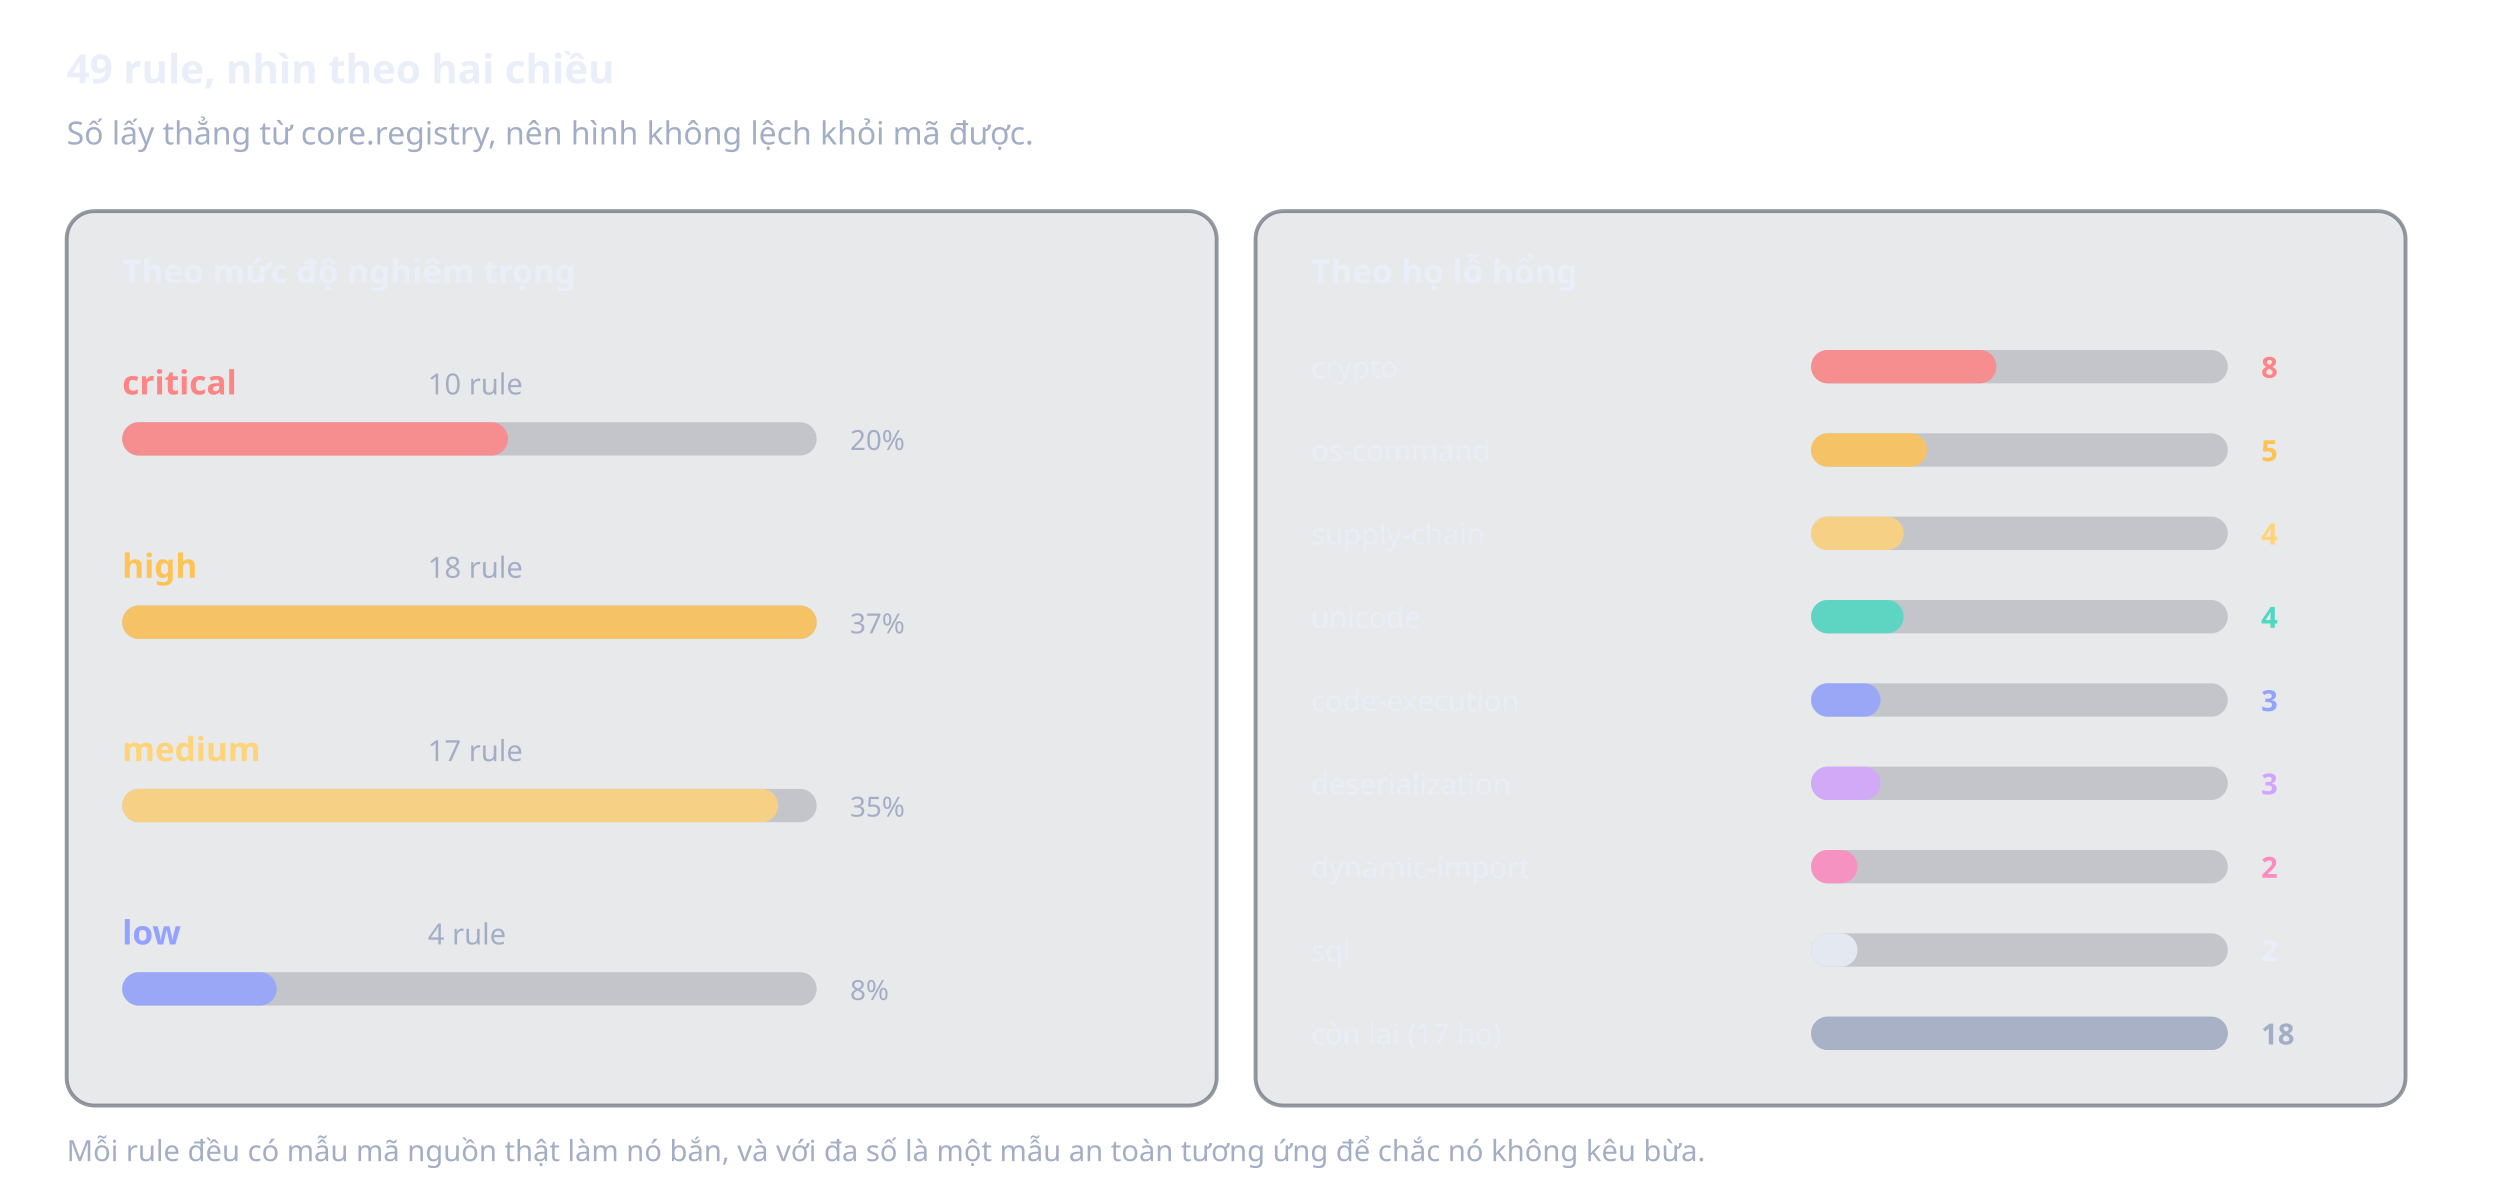
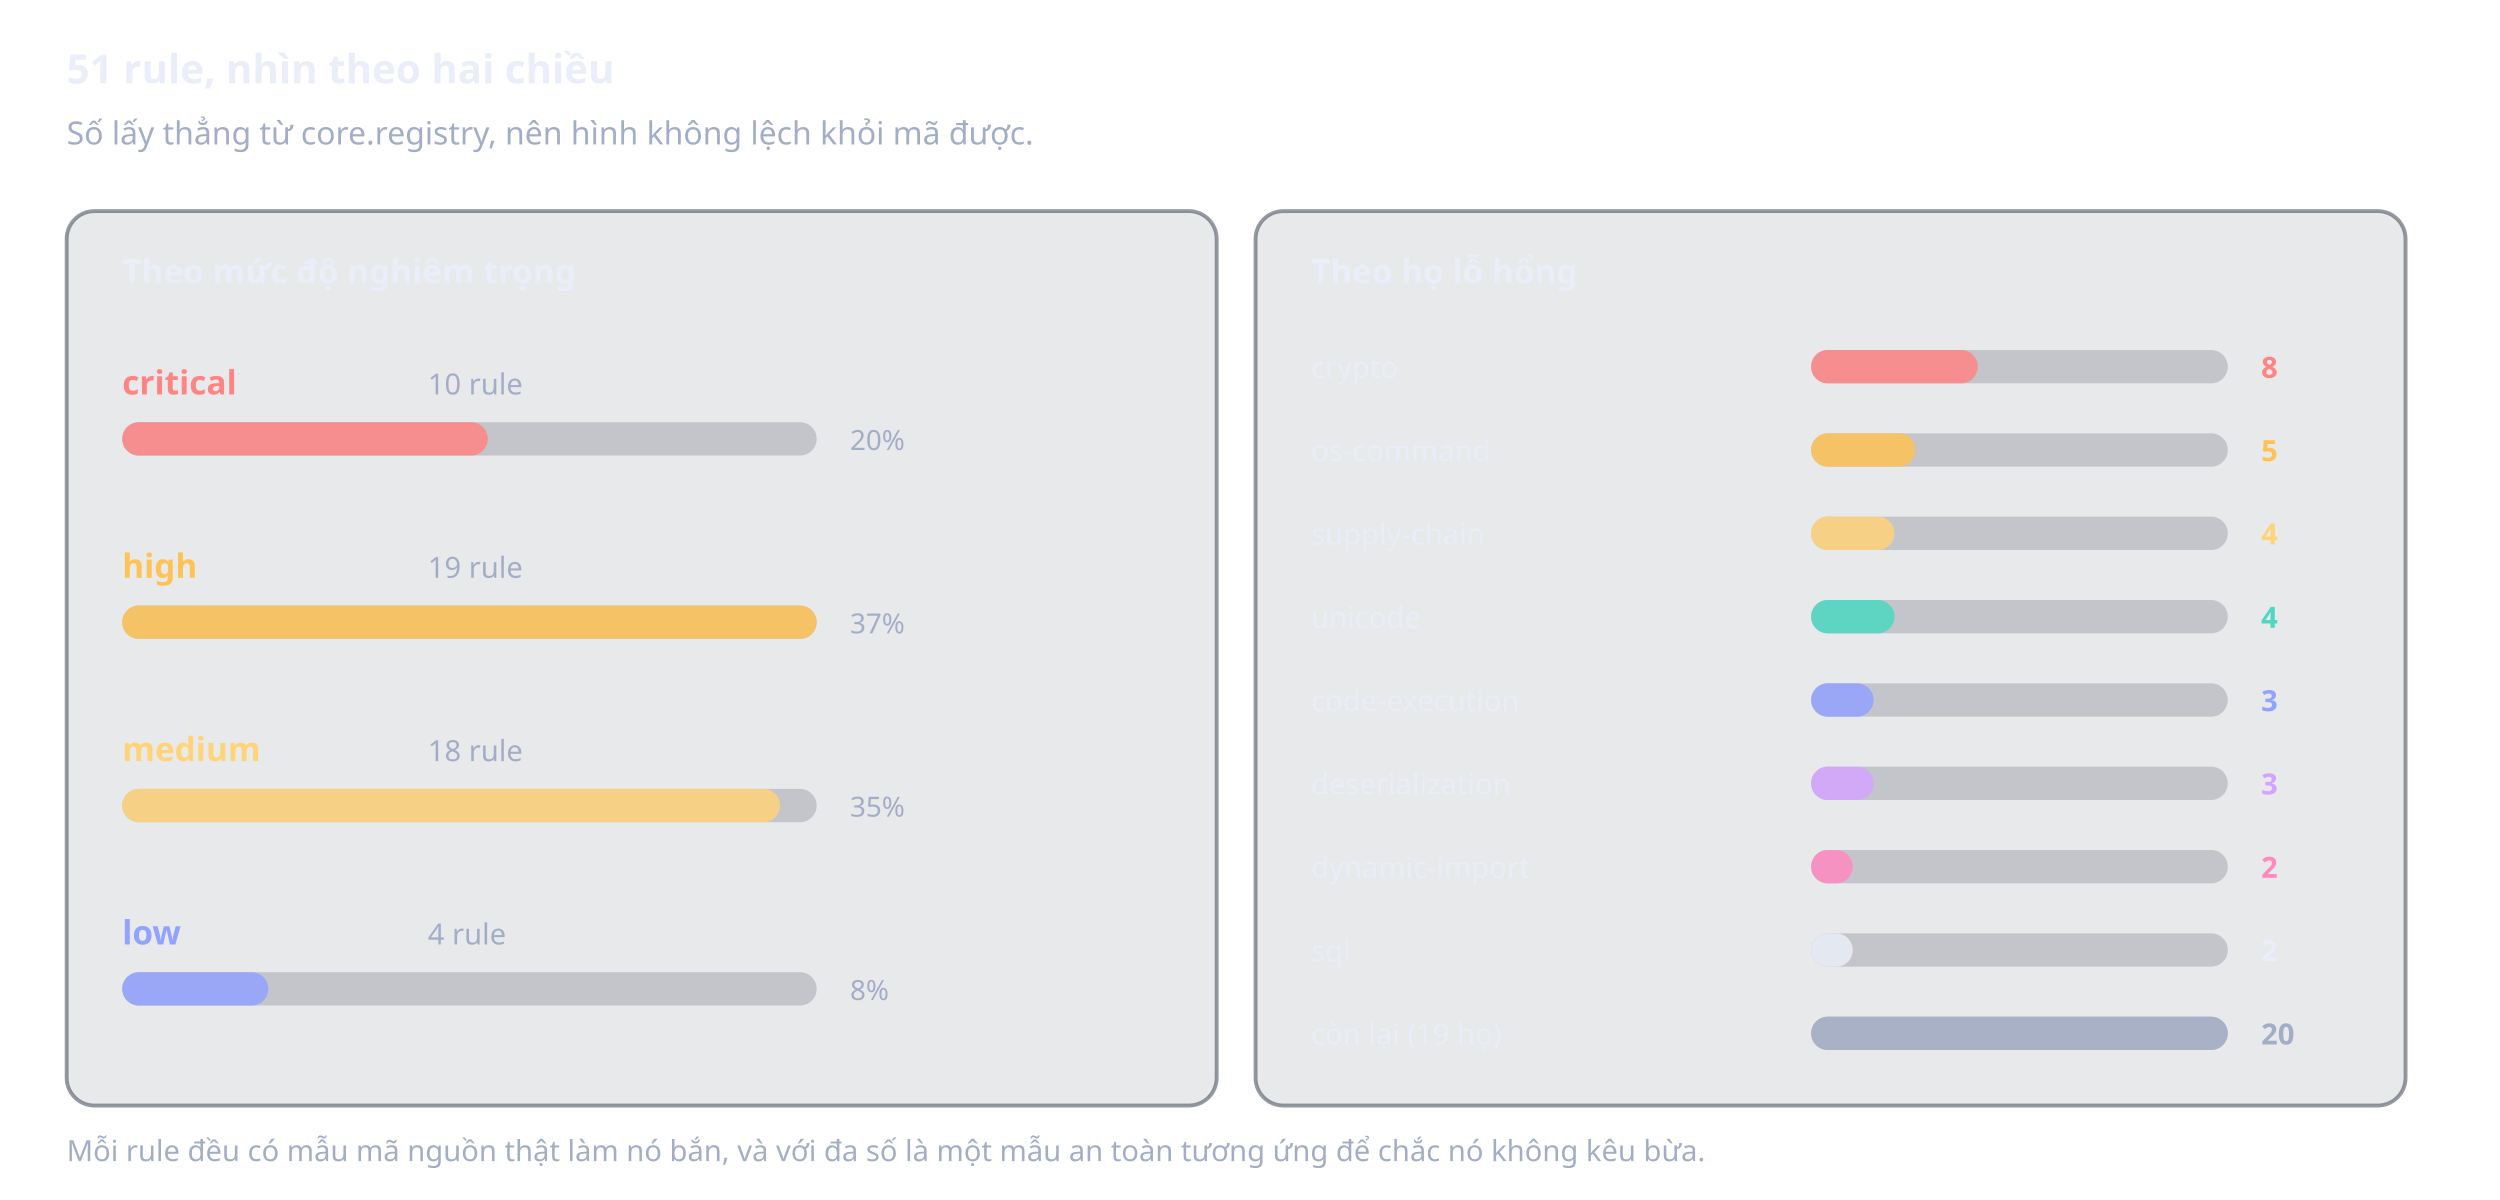
<svg xmlns="http://www.w3.org/2000/svg" viewBox="0 0 900 432" width="900" height="432" role="img">
  <defs>
    <marker id="adark" viewBox="0 0 10 10" refX="9" refY="5" markerWidth="6" markerHeight="6" orient="auto-start-reverse">
      <path d="M 0 0 L 10 5 L 0 10 z" fill="#a3aec6" opacity="0.75" />
    </marker>
  </defs>
-   <text x="24" y="30" font-family="Segoe UI, system-ui, -apple-system, sans-serif" font-size="14.5" fill="#e9eef8" text-anchor="start" font-weight="700">49 rule, nhìn theo hai chiều</text>
+   <text x="24" y="30" font-family="Segoe UI, system-ui, -apple-system, sans-serif" font-size="14.5" fill="#e9eef8" text-anchor="start" font-weight="700">51 rule, nhìn theo hai chiều</text>
  <text x="24" y="52" font-family="Segoe UI, system-ui, -apple-system, sans-serif" font-size="11.5" fill="#a3aec6" text-anchor="start" font-weight="400">Số lấy thẳng từ core.registry, nên hình không lệch khỏi mã được.</text>
  <rect x="24" y="76" width="414" height="322" rx="10" fill="#2b3546" opacity="0.11" />
  <rect x="24" y="76" width="414" height="322" rx="10" fill="none" stroke="#2b3546" stroke-width="1.4" opacity="0.50" />
  <text x="44" y="102" font-family="Segoe UI, system-ui, -apple-system, sans-serif" font-size="12" fill="#e9eef8" text-anchor="start" font-weight="700">Theo mức độ nghiêm trọng</text>
  <text x="44" y="142" font-family="Segoe UI, system-ui, -apple-system, sans-serif" font-size="12" fill="#ff8585" text-anchor="start" font-weight="700">critical</text>
  <text x="154" y="142" font-family="Segoe UI, system-ui, -apple-system, sans-serif" font-size="10.5" fill="#a3aec6" text-anchor="start" font-weight="400">10 rule</text>
  <rect x="44" y="152" width="250" height="12" rx="6.0" fill="#2b3546" opacity="0.20" />
-   <rect x="44" y="152" width="138.9" height="12" rx="6" fill="#ff8585" opacity="0.85" />
+   <rect x="44" y="152" width="131.6" height="12" rx="6" fill="#ff8585" opacity="0.85" />
  <text x="306" y="162" font-family="Segoe UI, system-ui, -apple-system, sans-serif" font-size="10" fill="#a3aec6" text-anchor="start" font-weight="400">20%</text>
  <text x="44" y="208" font-family="Segoe UI, system-ui, -apple-system, sans-serif" font-size="12" fill="#ffc255" text-anchor="start" font-weight="700">high</text>
-   <text x="154" y="208" font-family="Segoe UI, system-ui, -apple-system, sans-serif" font-size="10.5" fill="#a3aec6" text-anchor="start" font-weight="400">18 rule</text>
+   <text x="154" y="208" font-family="Segoe UI, system-ui, -apple-system, sans-serif" font-size="10.5" fill="#a3aec6" text-anchor="start" font-weight="400">19 rule</text>
  <rect x="44" y="218" width="250" height="12" rx="6.0" fill="#2b3546" opacity="0.20" />
  <rect x="44" y="218" width="250" height="12" rx="6" fill="#ffc255" opacity="0.85" />
  <text x="306" y="228" font-family="Segoe UI, system-ui, -apple-system, sans-serif" font-size="10" fill="#a3aec6" text-anchor="start" font-weight="400">37%</text>
  <text x="44" y="274" font-family="Segoe UI, system-ui, -apple-system, sans-serif" font-size="12" fill="#ffd479" text-anchor="start" font-weight="700">medium</text>
-   <text x="154" y="274" font-family="Segoe UI, system-ui, -apple-system, sans-serif" font-size="10.5" fill="#a3aec6" text-anchor="start" font-weight="400">17 rule</text>
+   <text x="154" y="274" font-family="Segoe UI, system-ui, -apple-system, sans-serif" font-size="10.5" fill="#a3aec6" text-anchor="start" font-weight="400">18 rule</text>
  <rect x="44" y="284" width="250" height="12" rx="6.0" fill="#2b3546" opacity="0.20" />
-   <rect x="44" y="284" width="236.1" height="12" rx="6" fill="#ffd479" opacity="0.85" />
+   <rect x="44" y="284" width="236.8" height="12" rx="6" fill="#ffd479" opacity="0.85" />
  <text x="306" y="294" font-family="Segoe UI, system-ui, -apple-system, sans-serif" font-size="10" fill="#a3aec6" text-anchor="start" font-weight="400">35%</text>
  <text x="44" y="340" font-family="Segoe UI, system-ui, -apple-system, sans-serif" font-size="12" fill="#93a2ff" text-anchor="start" font-weight="700">low</text>
  <text x="154" y="340" font-family="Segoe UI, system-ui, -apple-system, sans-serif" font-size="10.5" fill="#a3aec6" text-anchor="start" font-weight="400">4 rule</text>
  <rect x="44" y="350" width="250" height="12" rx="6.0" fill="#2b3546" opacity="0.20" />
-   <rect x="44" y="350" width="55.6" height="12" rx="6" fill="#93a2ff" opacity="0.85" />
+   <rect x="44" y="350" width="52.6" height="12" rx="6" fill="#93a2ff" opacity="0.85" />
  <text x="306" y="360" font-family="Segoe UI, system-ui, -apple-system, sans-serif" font-size="10" fill="#a3aec6" text-anchor="start" font-weight="400">8%</text>
  <rect x="452" y="76" width="414" height="322" rx="10" fill="#2b3546" opacity="0.11" />
  <rect x="452" y="76" width="414" height="322" rx="10" fill="none" stroke="#2b3546" stroke-width="1.4" opacity="0.50" />
  <text x="472" y="102" font-family="Segoe UI, system-ui, -apple-system, sans-serif" font-size="12" fill="#e9eef8" text-anchor="start" font-weight="700">Theo họ lỗ hổng</text>
  <text x="472" y="136" font-family="Segoe UI, system-ui, -apple-system, sans-serif" font-size="10.5" fill="#e9eef8" text-anchor="start" font-weight="400" opacity="0.92">crypto</text>
  <rect x="652" y="126" width="150" height="12" rx="6.0" fill="#2b3546" opacity="0.20" />
-   <rect x="652" y="126" width="66.7" height="12" rx="6" fill="#ff8585" opacity="0.85" />
+   <rect x="652" y="126" width="60" height="12" rx="6" fill="#ff8585" opacity="0.85" />
  <text x="814" y="136" font-family="Segoe UI, system-ui, -apple-system, sans-serif" font-size="10.5" fill="#ff8585" text-anchor="start" font-weight="700">8</text>
  <text x="472" y="166" font-family="Segoe UI, system-ui, -apple-system, sans-serif" font-size="10.5" fill="#e9eef8" text-anchor="start" font-weight="400" opacity="0.92">os-command</text>
  <rect x="652" y="156" width="150" height="12" rx="6.0" fill="#2b3546" opacity="0.20" />
-   <rect x="652" y="156" width="41.7" height="12" rx="6" fill="#ffc255" opacity="0.85" />
+   <rect x="652" y="156" width="37.5" height="12" rx="6" fill="#ffc255" opacity="0.85" />
  <text x="814" y="166" font-family="Segoe UI, system-ui, -apple-system, sans-serif" font-size="10.5" fill="#ffc255" text-anchor="start" font-weight="700">5</text>
  <text x="472" y="196" font-family="Segoe UI, system-ui, -apple-system, sans-serif" font-size="10.5" fill="#e9eef8" text-anchor="start" font-weight="400" opacity="0.92">supply-chain</text>
  <rect x="652" y="186" width="150" height="12" rx="6.0" fill="#2b3546" opacity="0.20" />
-   <rect x="652" y="186" width="33.3" height="12" rx="6" fill="#ffd479" opacity="0.85" />
+   <rect x="652" y="186" width="30" height="12" rx="6" fill="#ffd479" opacity="0.85" />
  <text x="814" y="196" font-family="Segoe UI, system-ui, -apple-system, sans-serif" font-size="10.5" fill="#ffd479" text-anchor="start" font-weight="700">4</text>
  <text x="472" y="226" font-family="Segoe UI, system-ui, -apple-system, sans-serif" font-size="10.5" fill="#e9eef8" text-anchor="start" font-weight="400" opacity="0.92">unicode</text>
  <rect x="652" y="216" width="150" height="12" rx="6.0" fill="#2b3546" opacity="0.20" />
-   <rect x="652" y="216" width="33.3" height="12" rx="6" fill="#4cd8c2" opacity="0.85" />
+   <rect x="652" y="216" width="30" height="12" rx="6" fill="#4cd8c2" opacity="0.85" />
  <text x="814" y="226" font-family="Segoe UI, system-ui, -apple-system, sans-serif" font-size="10.5" fill="#4cd8c2" text-anchor="start" font-weight="700">4</text>
  <text x="472" y="256" font-family="Segoe UI, system-ui, -apple-system, sans-serif" font-size="10.5" fill="#e9eef8" text-anchor="start" font-weight="400" opacity="0.92">code-execution</text>
  <rect x="652" y="246" width="150" height="12" rx="6.0" fill="#2b3546" opacity="0.20" />
-   <rect x="652" y="246" width="25" height="12" rx="6" fill="#93a2ff" opacity="0.85" />
+   <rect x="652" y="246" width="22.5" height="12" rx="6" fill="#93a2ff" opacity="0.85" />
  <text x="814" y="256" font-family="Segoe UI, system-ui, -apple-system, sans-serif" font-size="10.5" fill="#93a2ff" text-anchor="start" font-weight="700">3</text>
  <text x="472" y="286" font-family="Segoe UI, system-ui, -apple-system, sans-serif" font-size="10.5" fill="#e9eef8" text-anchor="start" font-weight="400" opacity="0.92">deserialization</text>
  <rect x="652" y="276" width="150" height="12" rx="6.0" fill="#2b3546" opacity="0.20" />
-   <rect x="652" y="276" width="25" height="12" rx="6" fill="#d3a4ff" opacity="0.85" />
+   <rect x="652" y="276" width="22.5" height="12" rx="6" fill="#d3a4ff" opacity="0.85" />
  <text x="814" y="286" font-family="Segoe UI, system-ui, -apple-system, sans-serif" font-size="10.5" fill="#d3a4ff" text-anchor="start" font-weight="700">3</text>
  <text x="472" y="316" font-family="Segoe UI, system-ui, -apple-system, sans-serif" font-size="10.5" fill="#e9eef8" text-anchor="start" font-weight="400" opacity="0.92">dynamic-import</text>
  <rect x="652" y="306" width="150" height="12" rx="6.0" fill="#2b3546" opacity="0.20" />
-   <rect x="652" y="306" width="16.7" height="12" rx="6" fill="#ff8ac0" opacity="0.85" />
+   <rect x="652" y="306" width="15" height="12" rx="6" fill="#ff8ac0" opacity="0.85" />
  <text x="814" y="316" font-family="Segoe UI, system-ui, -apple-system, sans-serif" font-size="10.5" fill="#ff8ac0" text-anchor="start" font-weight="700">2</text>
  <text x="472" y="346" font-family="Segoe UI, system-ui, -apple-system, sans-serif" font-size="10.5" fill="#e9eef8" text-anchor="start" font-weight="400" opacity="0.92">sql</text>
  <rect x="652" y="336" width="150" height="12" rx="6.0" fill="#2b3546" opacity="0.20" />
-   <rect x="652" y="336" width="16.7" height="12" rx="6" fill="#e9eef8" opacity="0.85" />
+   <rect x="652" y="336" width="15" height="12" rx="6" fill="#e9eef8" opacity="0.85" />
  <text x="814" y="346" font-family="Segoe UI, system-ui, -apple-system, sans-serif" font-size="10.5" fill="#e9eef8" text-anchor="start" font-weight="700">2</text>
-   <text x="472" y="376" font-family="Segoe UI, system-ui, -apple-system, sans-serif" font-size="10.5" fill="#e9eef8" text-anchor="start" font-weight="400" opacity="0.92">còn lại (17 họ)</text>
+   <text x="472" y="376" font-family="Segoe UI, system-ui, -apple-system, sans-serif" font-size="10.5" fill="#e9eef8" text-anchor="start" font-weight="400" opacity="0.92">còn lại (19 họ)</text>
  <rect x="652" y="366" width="150" height="12" rx="6.0" fill="#2b3546" opacity="0.20" />
  <rect x="652" y="366" width="150" height="12" rx="6" fill="#a3aec6" opacity="0.85" />
-   <text x="814" y="376" font-family="Segoe UI, system-ui, -apple-system, sans-serif" font-size="10.5" fill="#a3aec6" text-anchor="start" font-weight="700">18</text>
+   <text x="814" y="376" font-family="Segoe UI, system-ui, -apple-system, sans-serif" font-size="10.5" fill="#a3aec6" text-anchor="start" font-weight="700">20</text>
  <text x="24" y="418" font-family="Segoe UI, system-ui, -apple-system, sans-serif" font-size="10.5" fill="#a3aec6" text-anchor="start" font-weight="400">Mỗi rule đều có mẫu mã nguồn thật làm nó bắn, và với đa số là một mẫu an toàn tương ứng để chắc nó không kêu bừa.</text>
</svg>
